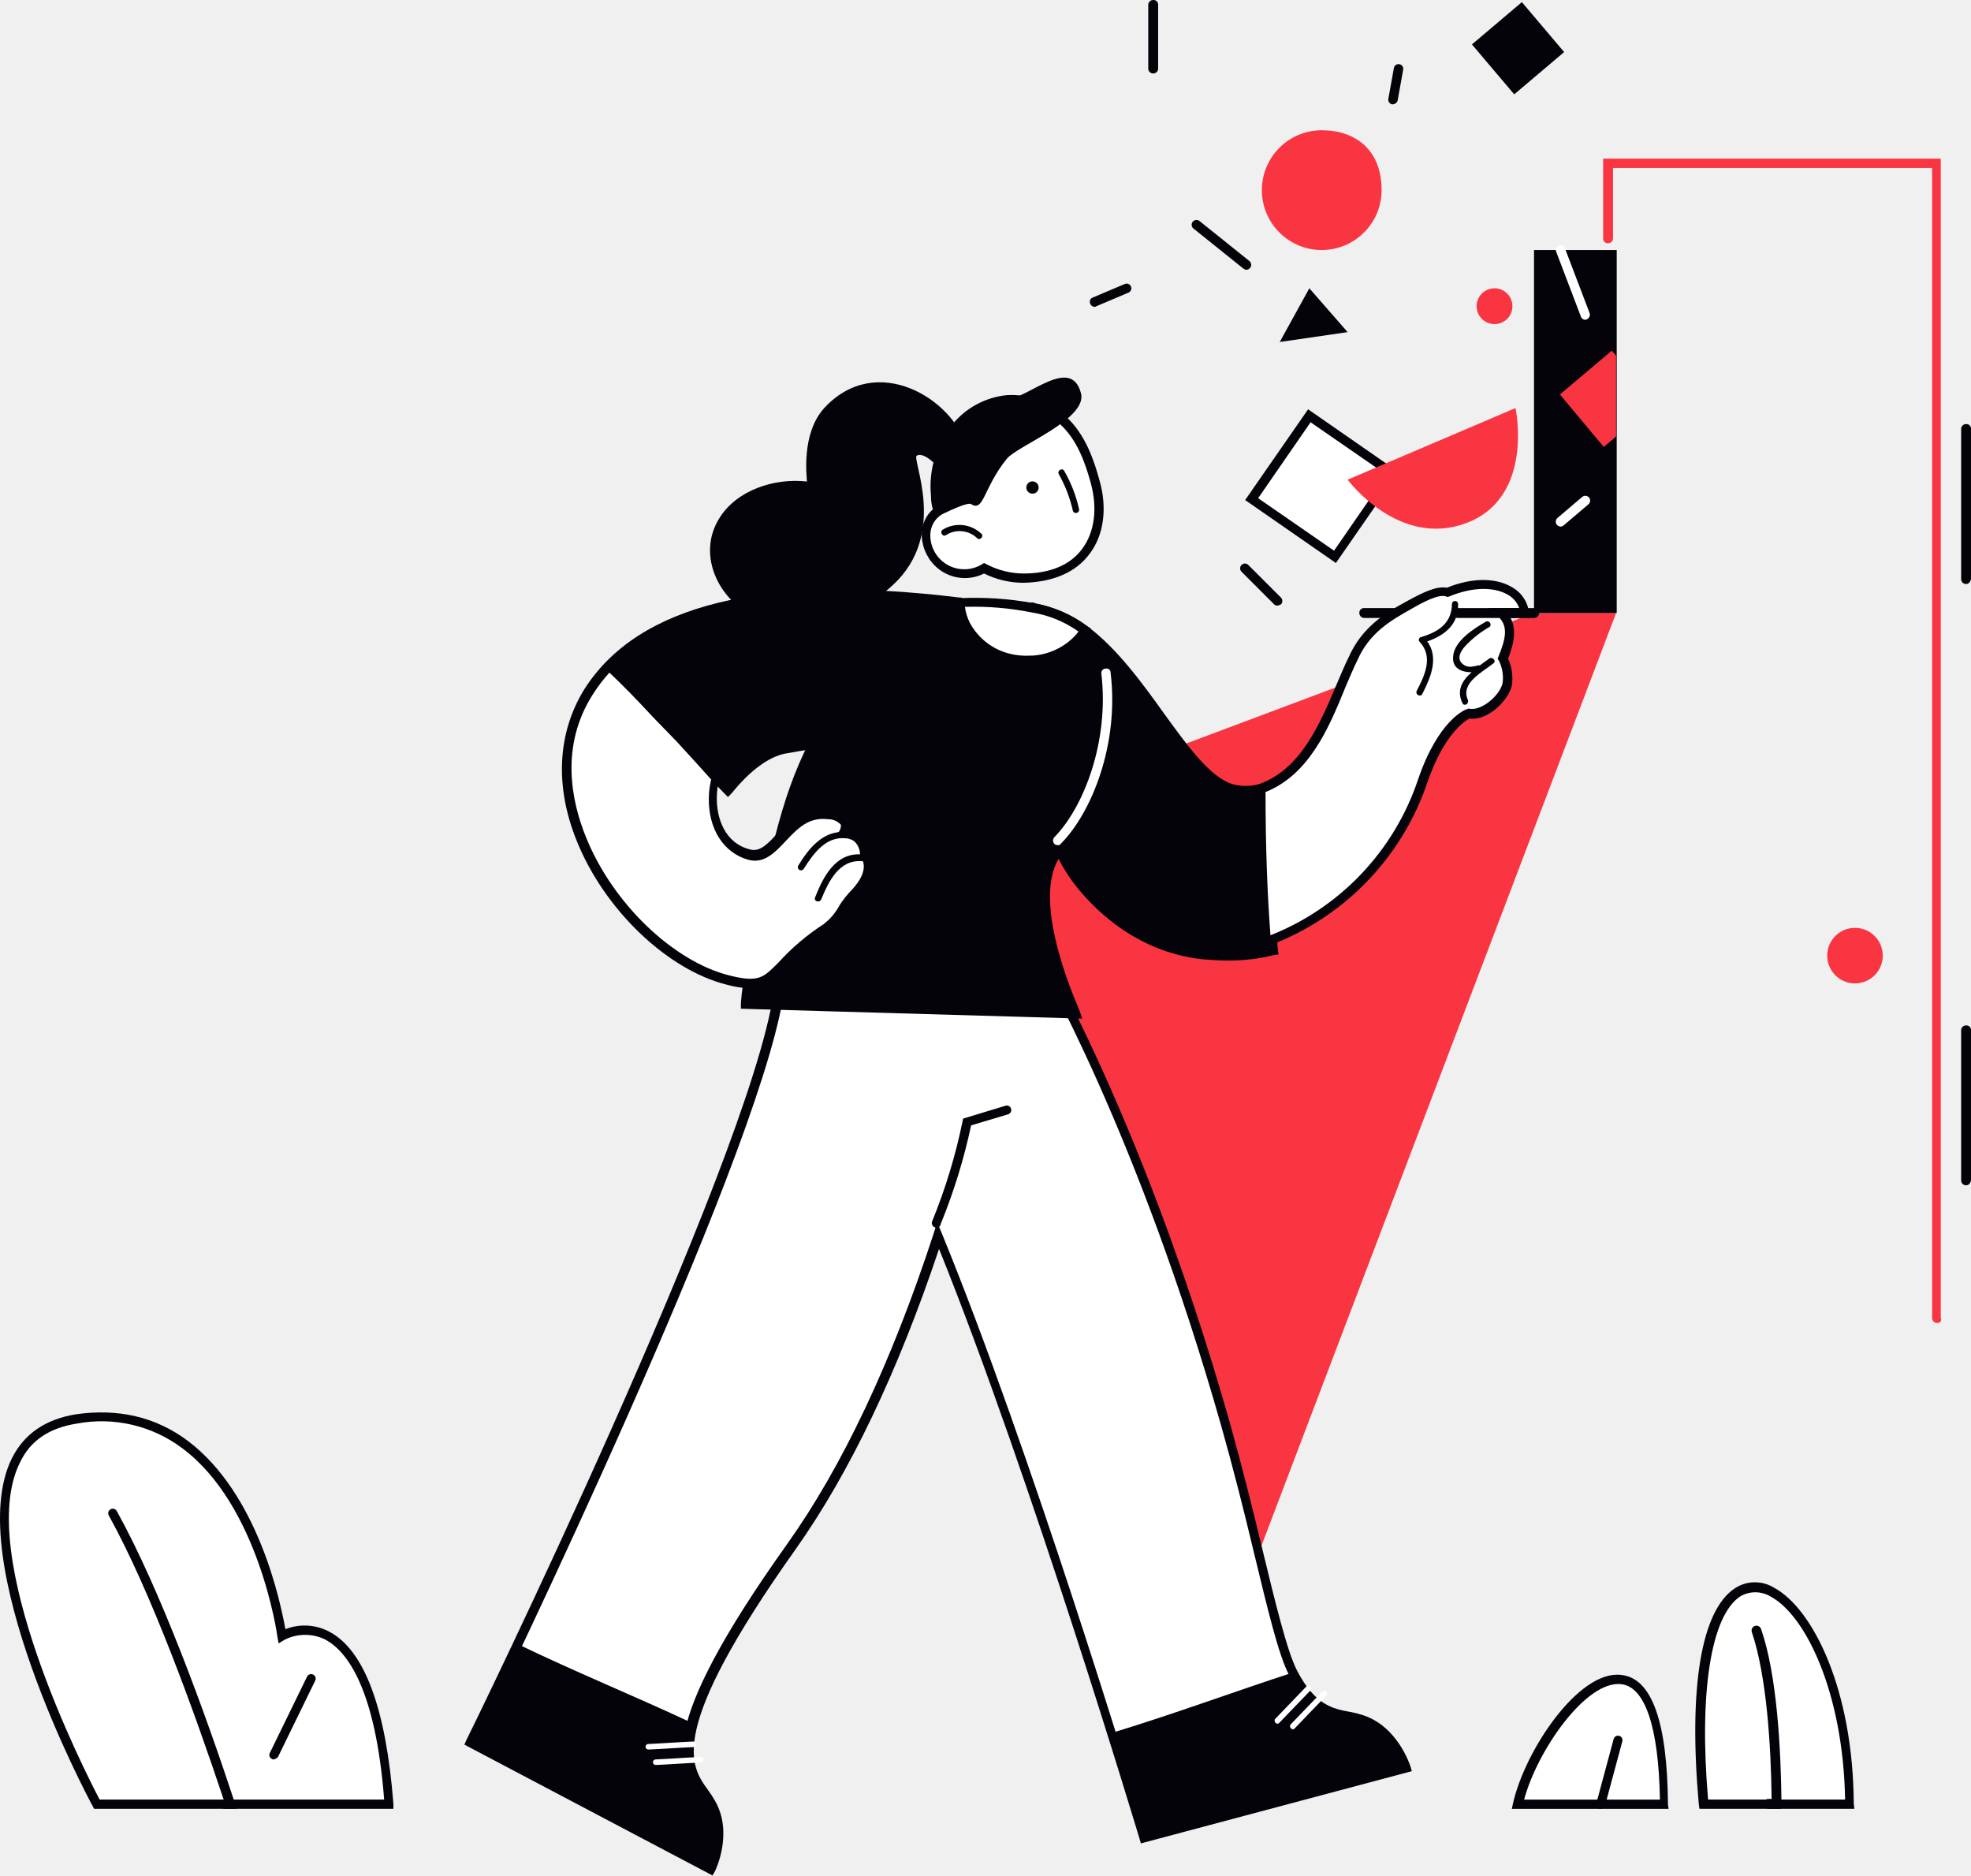
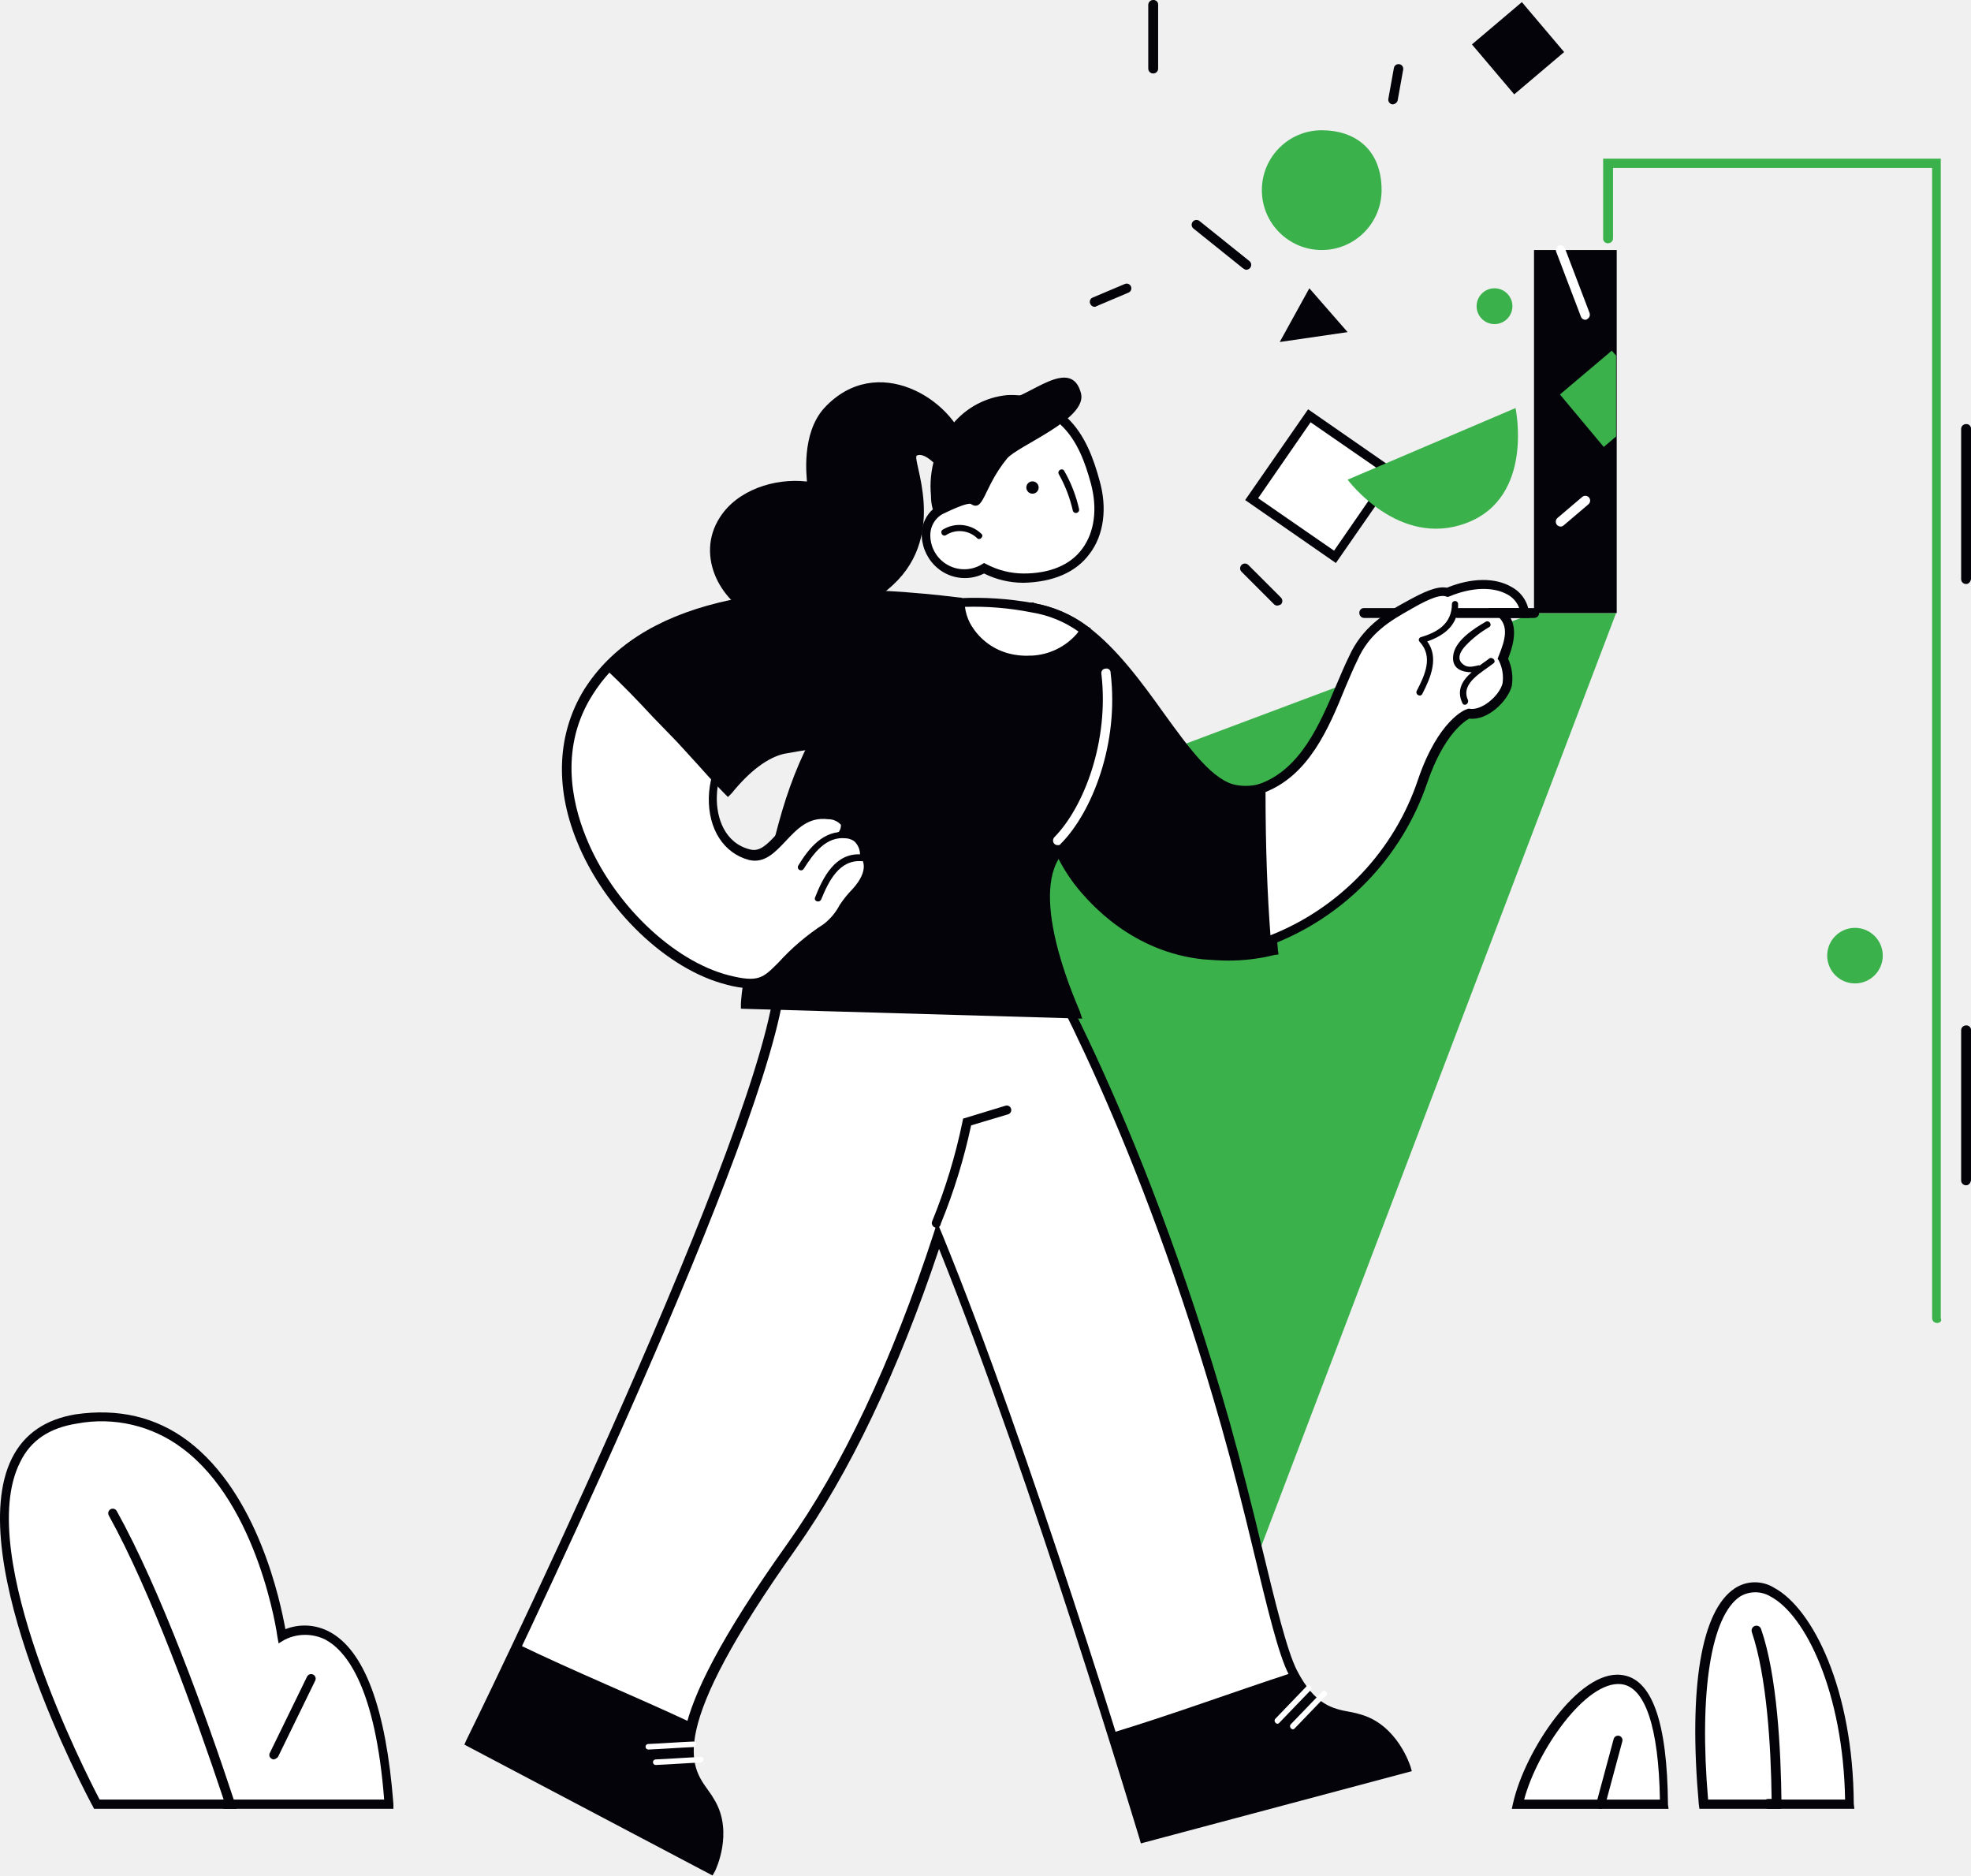
<svg xmlns="http://www.w3.org/2000/svg" width="302.489" height="287.768" viewBox="0 0 302.489 287.768">
  <g id="_78" data-name="78" transform="translate(-180.166 -125.015)">
-     <path id="Path_383" data-name="Path 383" d="M776.1,474.715,673.327,513.267l50.961,130.814L788.7,474.715Z" transform="translate(-360.511 -255.638)" fill="#f93542" />
+     <path id="Path_383" data-name="Path 383" d="M776.1,474.715,673.327,513.267l50.961,130.814L788.7,474.715Z" transform="translate(-360.511 -255.638)" fill="#3AB14B" />
    <path id="Path_384" data-name="Path 384" d="M241.58,992.546h-44.8s-29.648-55.13-3.126-59.108c26.523-4.073,31.543,33.343,31.543,33.343S239.117,958.445,241.58,992.546Z" transform="translate(-1.795 -590.748)" fill="#fff" />
    <path id="Path_385" data-name="Path 385" d="M240.543,991.545H194.6l-.189-.379c-.853-1.514-20.176-37.888-12.409-53.424,1.894-3.789,5.21-5.968,9.756-6.725,6.536-.947,12.314.379,17.24,4.073,10.8,8.146,14.209,24.724,14.967,28.89a8.071,8.071,0,0,1,6.725.379c5.4,2.84,8.715,11.746,9.851,26.427Zm-45.089-1.42h43.668c-1.326-17.05-5.683-22.734-9-24.534a6.984,6.984,0,0,0-6.252,0l-.947.568-.19-1.041c0-.191-2.841-20.177-14.587-28.892a20.579,20.579,0,0,0-16.2-3.789c-4.168.663-7.1,2.558-8.714,5.968C176.13,952.519,193.37,986.147,195.454,990.125Z" transform="translate(0 -588.989)" fill="#040309" />
    <path id="Path_386" data-name="Path 386" d="M1068.719,1101.938H1046.27C1049.016,1089.531,1068.434,1065.85,1068.719,1101.938Z" transform="translate(-633.14 -700.141)" fill="#fff" />
    <path id="Path_387" data-name="Path 387" d="M1066.807,1100.9H1042.75l.188-.853c1.8-8.05,10.041-20.461,16.577-19.7,4.737.473,7.1,7.2,7.2,19.891Zm-22.164-1.42h20.838c-.188-11.085-2.273-17.336-5.966-17.715C1054.114,1081.193,1046.631,1091.992,1044.644,1099.475Z" transform="translate(-630.567 -698.339)" fill="#040309" />
    <path id="Path_388" data-name="Path 388" d="M1173.3,1063.633h-22.449C1146.309,1011.726,1173.022,1027.545,1173.3,1063.633Z" transform="translate(-709.214 -661.836)" fill="#fff" />
    <path id="Path_389" data-name="Path 389" d="M1171.841,1062.4h-23.778l-.094-.664c-1.609-18,.379-29.744,5.5-33.152a5.6,5.6,0,0,1,6.063-.1c5.966,3.222,12.123,15.63,12.217,33.154Zm-22.449-1.42h21.026c-.282-16.389-6.06-28.323-11.461-31.166a4.532,4.532,0,0,0-4.64,0C1149.865,1032.751,1147.969,1044.4,1149.392,1060.981Z" transform="translate(-707.086 -659.844)" fill="#040309" />
    <path id="Path_390" data-name="Path 390" d="M1184.124,1080.583h-1.9a.748.748,0,0,1-.756-.758.7.7,0,0,1,.756-.759h.476c-.1-8.145-.759-18.85-3.031-25.574a.749.749,0,1,1,1.42-.473c2.461,7.1,3.031,18.471,3.125,26.712Z" transform="translate(-730.642 -678.026)" fill="#040309" />
    <path id="Path_391" data-name="Path 391" d="M1091.589,1126.408h-.191a.677.677,0,0,1-.474-.853l2.652-9.85a.69.69,0,1,1,1.326.379l-2.652,9.85A.711.711,0,0,1,1091.589,1126.408Z" transform="translate(-665.766 -723.851)" fill="#040309" />
    <path id="Path_392" data-name="Path 392" d="M261.635,1031.735h-1.8a.748.748,0,0,1-.758-.758.632.632,0,0,1,.568-.662c-4.547-13.64-11.177-31.922-17.619-43.574a.7.7,0,1,1,1.231-.663c6.631,11.935,13.545,30.879,18.092,44.71Z" transform="translate(-45.153 -629.178)" fill="#040309" />
    <path id="Path_393" data-name="Path 393" d="M334.507,1093.153a.349.349,0,0,1-.284-.094.657.657,0,0,1-.284-.947l5.684-11.652a.7.7,0,1,1,1.231.662l-5.684,11.652A1.209,1.209,0,0,1,334.507,1093.153Z" transform="translate(-112.342 -698.173)" fill="#040309" />
    <path id="Path_394" data-name="Path 394" d="M592,783.385s-1.8-5.872-6.915-7.483c-2.936-.947-6.82-.188-10.42-7.1-2.557-5.022-5.873-22.355-10.419-38.174-14.019-49.446-30.785-75.968-30.785-75.968l-10.988,10.135h-26.9C491.5,691.5,448.3,779.6,448.3,779.6l36.847,19.418s2.652-5.5,0-10.135-10.514-7.2,12.409-39.405c9.946-14.019,17.334-31.922,22.544-47.741,14.682,35.805,31.543,92.357,31.543,92.357Z" transform="translate(-196.014 -387.179)" fill="#fff" />
    <path id="Path_395" data-name="Path 395" d="M483.211,796.876,445.132,776.8l.284-.664c.474-.853,43.194-88.282,47.172-114.615l.095-.568h27.186l11.367-10.514.474.758c.189.284,16.956,27.186,30.88,76.157,1.8,6.441,3.5,13.167,4.926,19.133,2.084,8.621,3.884,16.01,5.4,18.947,2.747,5.3,5.494,5.872,8.146,6.345a13.928,13.928,0,0,1,1.895.473c5.4,1.705,7.294,7.674,7.388,7.956l.189.664-41.583,11.082-.189-.662c-.189-.57-16.482-55.035-30.785-90.557-6.346,18.945-13.735,34.385-21.976,46.035-19.987,28.132-16.2,33.248-13.451,37.038a15.431,15.431,0,0,1,1.042,1.609c2.842,4.925.095,10.609,0,10.8Zm-36.184-20.65,35.521,18.756c.568-1.514,1.705-5.493-.284-8.809a13.592,13.592,0,0,0-1.042-1.42c-3.221-4.357-7.2-9.758,13.451-38.744,8.431-11.839,16.009-27.848,22.449-47.55l.568-1.8.758,1.8c13.64,33.343,29.459,85.347,31.353,91.786l38.836-10.418c-.663-1.517-2.463-5.116-6.157-6.254a11.426,11.426,0,0,0-1.705-.379c-2.652-.473-6.062-1.135-9.093-7.1-1.61-3.031-3.315-10.229-5.494-19.229-1.421-5.967-3.126-12.692-4.925-19.039-12.6-44.331-27.47-70.474-30.217-75.116l-10.514,9.662H494.009C489.557,688.419,450.815,768.365,447.026,776.227Z" transform="translate(-193.695 -384.093)" fill="#040309" />
    <path id="Path_396" data-name="Path 396" d="M842.4,1079.01c-9.283,3.031-18.471,6.442-27.849,9.283,3.031,9.756,4.926,16.009,4.926,16.009l40.257-10.8s-1.8-5.872-6.915-7.483C849.88,1085.261,846,1086.02,842.4,1079.01Z" transform="translate(-463.746 -697.391)" fill="#040309" />
    <path id="Path_397" data-name="Path 397" d="M912.358,1086.318c-1.61,1.705-3.22,3.317-4.831,5.022-.379.379.189,1.041.568.662,1.61-1.705,3.221-3.314,4.831-5.019C913.305,1086.509,912.737,1085.844,912.358,1086.318Z" transform="translate(-531.625 -702.614)" fill="#fff" />
    <path id="Path_398" data-name="Path 398" d="M921.163,1089.622c-1.61,1.705-3.221,3.314-4.831,5.019-.379.379.19,1.044.568.664,1.61-1.705,3.22-3.317,4.831-5.022C922.205,1089.9,921.542,1089.242,921.163,1089.622Z" transform="translate(-538.062 -705.065)" fill="#fff" />
    <path id="Path_399" data-name="Path 399" d="M482.4,1074.936c-8.9-4.169-18-7.862-26.807-12.126-4.357,9.188-7.294,15.157-7.294,15.157l36.847,19.418s2.652-5.5,0-10.135C483.73,1084.5,480.414,1082.513,482.4,1074.936Z" transform="translate(-196.014 -685.548)" fill="#040309" />
    <path id="Path_400" data-name="Path 400" d="M555.83,1118.46c-2.273.094-4.641.282-6.915.377a.426.426,0,0,0,0,.853c2.273-.094,4.641-.282,6.915-.377A.426.426,0,0,0,555.83,1118.46Z" transform="translate(-269.252 -726.23)" fill="#fff" />
    <path id="Path_401" data-name="Path 401" d="M560.06,1127.24c-2.273.094-4.642.285-6.915.379a.426.426,0,0,0,0,.853c2.273-.094,4.642-.285,6.915-.379C560.629,1128,560.629,1127.146,560.06,1127.24Z" transform="translate(-272.344 -732.643)" fill="#fff" />
    <path id="Path_402" data-name="Path 402" d="M712.526,774.421a.348.348,0,0,1-.284-.095.692.692,0,0,1-.379-.947,86.474,86.474,0,0,0,4.642-15.251l.095-.474,6.536-1.989a.69.69,0,0,1,.379,1.326l-5.684,1.7a89.026,89.026,0,0,1-4.641,15.061C713.094,774.232,712.81,774.421,712.526,774.421Z" transform="translate(-388.627 -461.001)" fill="#040309" />
    <path id="Path_403" data-name="Path 403" d="M729.852,356.331a11.321,11.321,0,0,0-8.62-3.221c-6.82.568-11.745,7.2-10.988,14.777v.095a18.979,18.979,0,0,0,.379,2.273c-2.652,1.894-2.178,5.873-.095,7.862a5.833,5.833,0,0,0,7.1.947,12.417,12.417,0,0,0,6.063,1.421c9.662-.095,13.166-7.2,10.988-14.777C733.83,362.3,732.5,358.7,729.852,356.331Z" transform="translate(-386.44 -166.715)" fill="#fff" />
    <path id="Path_404" data-name="Path 404" d="M721.588,379.081a13.472,13.472,0,0,1-5.968-1.421,6.518,6.518,0,0,1-7.578-1.231,6.849,6.849,0,0,1-1.989-5.115,5.177,5.177,0,0,1,1.705-3.5,7.074,7.074,0,0,1-.284-1.894v-.189a15.1,15.1,0,0,1,3.315-10.988,12.392,12.392,0,0,1,8.336-4.452,12.181,12.181,0,0,1,9.188,3.41c2.842,2.652,4.168,6.536,5.02,9.662,1.231,4.263.663,8.43-1.516,11.272-2.084,2.841-5.589,4.357-10.23,4.452Zm-5.968-3.031.379.189a12.318,12.318,0,0,0,5.684,1.421c4.073,0,7.2-1.326,9-3.789,1.894-2.557,2.368-6.157,1.326-10.041-.852-3.126-2.084-6.631-4.642-9a10.3,10.3,0,0,0-8.146-3.031,11.079,11.079,0,0,0-7.389,3.978A13.848,13.848,0,0,0,708.8,365.82v.095a19.531,19.531,0,0,0,.379,2.084l.095.474-.379.284a3.72,3.72,0,0,0-1.516,2.747,5.21,5.21,0,0,0,7.767,4.831Z" transform="translate(-384.429 -164.648)" fill="#040309" />
    <path id="Path_405" data-name="Path 405" d="M767.594,400.828a.947.947,0,1,0-1.188.618A.947.947,0,0,0,767.594,400.828Z" transform="translate(-428.069 -200.724)" fill="#040309" />
    <path id="Path_406" data-name="Path 406" d="M787.226,398.887a21.01,21.01,0,0,0-2.273-5.873c-.284-.568-1.137-.095-.852.473a20.751,20.751,0,0,1,2.178,5.684A.5.5,0,0,0,787.226,398.887Z" transform="translate(-441.447 -195.726)" fill="#040309" />
    <path id="Path_407" data-name="Path 407" d="M723.433,425.831a4.87,4.87,0,0,0-5.968-.663c-.474.284-.095,1.137.473.853a3.871,3.871,0,0,1,4.831.473C723.149,426.873,723.812,426.21,723.433,425.831Z" transform="translate(-392.62 -218.881)" fill="#040309" />
    <path id="Path_408" data-name="Path 408" d="M717.806,359.778c2.084,1.421,1.894-2.368,5.589-6.915,1.61-1.989,12.409-6.062,11.367-10.04-1.516-5.778-8.052.663-11.272.947a13.171,13.171,0,0,0-10.7,17.9C712.786,361.767,716.669,359.683,717.806,359.778Z" transform="translate(-388.698 -157.469)" fill="#040309" />
    <path id="Path_409" data-name="Path 409" d="M620.892,356.8c1.61-2.084,1.421-2.463,3.694-3.883-1.989-7.2-13.735-14.587-21.786-5.873-3.6,3.978-2.652,10.7-2.652,11.272-5.02-.568-10.7,1.326-13.356,5.494-3.884,5.968.189,13.545,6.441,15.724,6.915,2.368,14.872-.474,20.176-5.4,8.43-7.862,2.747-19.323,3.6-19.8C618.145,353.772,620.04,355.761,620.892,356.8Z" transform="translate(-296.141 -159.419)" fill="#040309" />
    <path id="Path_410" data-name="Path 410" d="M961.354,473.408h-4.831a.747.747,0,0,1-.758-.758.7.7,0,0,1,.758-.758h4.831a.758.758,0,0,1,0,1.515Z" transform="translate(-566.98 -253.575)" fill="#040309" />
    <path id="Path_411" data-name="Path 411" d="M804.411,499.391a9.144,9.144,0,0,1-3.6.189c-7.294-1.042-13.735-17.334-23.4-24.533a19.909,19.909,0,0,0-8.051-3.5s-.095,3.22,0,8.146c.095,8.336,5.02,15.251,3.315,25.291-.663,3.694,7.578,18.282,23.018,19.892a33.2,33.2,0,0,0,10.7-.568C806.021,521.461,805.074,504.222,804.411,499.391Z" transform="translate(-430.685 -253.319)" fill="#040309" />
    <path id="Path_412" data-name="Path 412" d="M797.231,523.662c-1.231,0-2.463-.095-3.789-.189-10.8-1.137-17.334-8.43-19.7-11.461-2.652-3.5-4.263-7.294-3.884-9.188,1.042-5.778-.284-10.514-1.515-15.156a42.9,42.9,0,0,1-1.8-9.946c-.095-4.831,0-8.052,0-8.146v-.852l.852.095a19.158,19.158,0,0,1,8.336,3.6c4.452,3.315,8.336,8.62,11.651,13.261,3.978,5.494,7.673,10.609,11.367,11.083a7.777,7.777,0,0,0,3.315-.189l.758-.19.095.758c.474,3.22,1.042,11.935,1.516,18.281.189,3.126.379,5.684.474,6.631l.095.663-.663.095A29.185,29.185,0,0,1,797.231,523.662Zm-29.269-53.329v7.2a41.41,41.41,0,0,0,1.705,9.567c1.231,4.736,2.557,9.662,1.515,15.819-.189,1.326.947,4.547,3.6,8.146,2.179,2.936,8.431,9.851,18.755,10.893a34.147,34.147,0,0,0,9.851-.379c-.095-1.231-.284-3.41-.379-5.968-.379-5.873-.947-13.83-1.421-17.429a8.141,8.141,0,0,1-3.031,0c-4.357-.568-8.051-5.778-12.314-11.745-3.5-4.831-7.1-9.757-11.367-12.977A19.025,19.025,0,0,0,767.962,470.333Z" transform="translate(-428.622 -251.258)" fill="#040309" />
    <path id="Path_413" data-name="Path 413" d="M936.527,462.867h3.7c-.473-3.884-5.589-5.778-11.84-3.126-1.326-.474-3.7.758-6.063,1.989-3.315,1.8-6.536,3.884-8.43,8.146-3.315,7.01-5.873,16.955-14.114,19.987,0,7.578.19,15.913.853,23.4a39.678,39.678,0,0,0,23.87-24.628c3.126-9,7.1-10.419,7.1-10.419,2.37.474,5.4-2.273,5.969-4.452a6.178,6.178,0,0,0-.664-3.978C937.571,467.982,938.9,464.951,936.527,462.867Z" transform="translate(-526.049 -243.79)" fill="#fff" />
    <path id="Path_414" data-name="Path 414" d="M897.9,512.275l-.095-.947c-.568-6.536-.853-14.4-.853-23.492v-.473l.474-.19c6.347-2.273,9.283-9.188,11.84-15.251.663-1.515,1.231-2.936,1.894-4.263,1.989-4.452,5.4-6.631,8.715-8.43,2.747-1.516,4.736-2.463,6.346-2.179,3.7-1.515,7.389-1.61,9.947-.095a5.13,5.13,0,0,1,2.652,3.978l.094.758H935.98c1.138,2.084.191,4.736-.377,6.252a7.355,7.355,0,0,1,.568,4.168c-.568,2.273-3.693,5.4-6.536,5.02-.662.379-3.884,2.368-6.441,9.851a40.6,40.6,0,0,1-24.344,25.007Zm.474-23.871c0,8.431.284,15.819.758,21.976a39.005,39.005,0,0,0,22.639-23.87c3.125-9.188,7.294-10.8,7.483-10.8l.191-.095h.188c1.894.379,4.643-1.989,5.116-3.884a5.876,5.876,0,0,0-.57-3.5l-.188-.284.188-.474c.95-2.368,1.611-4.547-.188-6.062l-1.42-1.231h4.737a3.861,3.861,0,0,0-1.8-2.084c-2.179-1.231-5.492-1.137-8.9.284l-.285.095-.283-.095c-1.138-.379-3.6.947-5.4,1.989-3.221,1.8-6.347,3.694-8.146,7.767-.663,1.326-1.231,2.747-1.894,4.262C908.038,478.743,905.007,485.753,898.376,488.4Z" transform="translate(-523.988 -241.859)" fill="#040309" />
    <path id="Path_415" data-name="Path 415" d="M1014.742,485.172c-.474.379-.947.663-1.42,1.042-.1,0-.191-.095-.285,0-.853.189-1.611.379-2.273-.19-1.138-.852-.285-2.178.474-2.936a15.962,15.962,0,0,1,3.5-2.747c.568-.284.094-1.137-.474-.853-1.8,1.042-4.831,2.936-5.022,5.3-.188,1.894,1.326,2.463,2.843,2.463-1.42,1.231-2.37,2.747-1.42,4.736.283.568,1.041.095.853-.474-1.232-2.652,2.367-4.357,3.978-5.683C1015.877,485.456,1015.215,484.793,1014.742,485.172Z" transform="translate(-606.064 -259.086)" fill="#040309" />
    <path id="Path_416" data-name="Path 416" d="M1021.442,473.408H1009.7a.747.747,0,0,1-.758-.758.7.7,0,0,1,.758-.758h11.744a.758.758,0,1,1,0,1.515Z" transform="translate(-605.851 -253.575)" fill="#040309" />
    <path id="Path_417" data-name="Path 417" d="M994.709,468.267a.476.476,0,0,0-.947,0c0,3.031-2.179,4.357-4.736,5.115a.43.43,0,0,0-.189.758c2.084,2.273.758,5.115-.474,7.483-.284.568.568,1.042.853.474,1.326-2.557,2.558-5.589.758-8.052C992.721,473.1,994.806,471.393,994.709,468.267Z" transform="translate(-590.768 -250.613)" fill="#040309" />
    <path id="Path_418" data-name="Path 418" d="M649.76,471.542c-21.123,2.368-32.585,12.125-38.363,33.343-5.4,20.081-5.683,27.47-5.683,27.47l50.488,1.421s-7.767-16.577-3.22-24.06C657.623,502.232,672.3,480.825,649.76,471.542Z" transform="translate(-311.084 -253.319)" fill="#040309" />
    <path id="Path_419" data-name="Path 419" d="M655.277,532.566l-52.382-1.516v-.758c0-.284.379-7.768,5.778-27.659,5.778-21.313,17.429-31.448,38.932-33.911h.189l.19.095c6.346,2.557,10.325,6.347,11.935,11.177,3.126,9.567-3.789,20.744-7.483,26.807-.284.474-.568.852-.758,1.231-4.357,7.1,3.22,23.207,3.22,23.4ZM604.41,529.63l48.688,1.421c-1.61-3.789-6.82-16.956-2.747-23.681a8.638,8.638,0,0,1,.758-1.231c3.6-5.778,10.325-16.671,7.388-25.575-1.421-4.358-5.115-7.862-10.893-10.325-21.029,2.463-31.922,11.935-37.51,32.869C605.642,519.4,604.6,527.357,604.41,529.63Z" transform="translate(-309.024 -251.258)" fill="#040309" />
    <path id="Path_420" data-name="Path 420" d="M781.684,533.449a.724.724,0,0,1-.474-.189.744.744,0,0,1,0-1.042c4.547-4.642,8.431-14.777,7.2-25.1a.671.671,0,0,1,.663-.758.625.625,0,0,1,.758.663c1.326,10.8-2.842,21.408-7.673,26.239C782.063,533.449,781.873,533.449,781.684,533.449Z" transform="translate(-439.22 -278.756)" fill="#fff" />
    <path id="Path_421" data-name="Path 421" d="M563.909,465.194c-18.66-2.368-46.225-3.315-57.023,13.735-10.7,17.05,6.63,40.542,21.407,44.141,7.862,1.894,5.589-1.61,14.967-8.052,2.463-1.61,2.747-4.168,4.452-5.3,2.463-1.705,2.652-3.126,1.516-4.452,0,0,.568-5.02-3.5-4.547,0,0,1.989-2.557-2.273-3.126-6.252-.853-7.767,7.294-11.935,6.252-8.336-2.178-7.1-17.334,1.705-19.229s24.628-2.273,24.628-2.273l12.03-12.788Z" transform="translate(-236.411 -247.727)" fill="#fff" />
    <path id="Path_422" data-name="Path 422" d="M529.668,522.564a15.294,15.294,0,0,1-3.6-.568c-9.093-2.273-18.755-11.461-23.018-22.07-3.41-8.43-2.936-16.577,1.137-23.207,8.241-13.072,27.659-17.808,57.686-14.114h.19l6.915,5.02-12.788,13.64h-.284c-.189,0-15.819.379-24.533,2.178-4.547.947-6.725,5.683-6.82,9.662-.095,3.315,1.231,7.2,5.115,8.146,1.421.379,2.557-.663,4.168-2.463,1.8-1.894,4.073-4.357,7.767-3.884,1.705.189,2.747.852,3.126,1.8a2.173,2.173,0,0,1,.095,1.326,3.036,3.036,0,0,1,1.895.947,5.543,5.543,0,0,1,1.231,4.168,2.9,2.9,0,0,1,.663,2.084c-.095,1.042-.947,2.084-2.463,3.126a5.536,5.536,0,0,0-1.516,1.989,9.194,9.194,0,0,1-2.842,3.315,38.618,38.618,0,0,0-6.631,5.684C533.173,521.427,532.131,522.564,529.668,522.564Zm13.924-59.771c-19.134,0-31.922,4.926-38.079,14.682-5.02,7.862-3.315,16.293-1.042,21.881,4.073,10.135,13.356,19.039,21.976,21.218,4.547,1.137,5.21.379,7.578-1.989a35.013,35.013,0,0,1,6.915-5.873,8.877,8.877,0,0,0,2.463-2.936,16.181,16.181,0,0,1,1.989-2.463c2.652-2.936,1.516-4.547,1.231-4.831a.57.57,0,0,1-.095-.379,2.786,2.786,0,0,0-.758-1.989c-.758-.852-3.5-.758-3.5-.758l1.042-.852a1.7,1.7,0,0,0,.284-1.042,2.6,2.6,0,0,0-1.989-.852c-3.031-.379-4.736,1.515-6.536,3.41-1.61,1.705-3.221,3.41-5.589,2.842-3.884-1.042-6.252-4.736-6.157-9.567.095-4.547,2.652-9.946,7.957-11.083,8.146-1.705,22.26-2.178,24.534-2.273l11.272-12.03-5.3-3.883A164.244,164.244,0,0,0,543.592,462.793Z" transform="translate(-234.376 -245.896)" fill="#040309" />
    <path id="Path_423" data-name="Path 423" d="M581.944,465.293c-16.956-2.084-41.394-3.126-53.708,9.662,3.6,3.41,6.82,7.009,10.325,10.609,1.989,2.084,5.778,6.536,7.862,8.525,1.8-2.273,5.02-5.589,8.525-6.347a118.993,118.993,0,0,1,19.418-2.084l13.83-16.008Z" transform="translate(-254.446 -247.827)" fill="#040309" />
    <path id="Path_424" data-name="Path 424" d="M543.244,493.6l-.568-.568c-1.137-1.137-2.842-3.031-4.452-4.831-1.326-1.421-2.558-2.841-3.41-3.694-1.042-1.042-2.084-2.178-3.126-3.22-2.273-2.463-4.736-5.02-7.2-7.294l-.473-.473.473-.474c9.662-9.946,27.47-13.167,54.371-9.851h.19l6.82,5.02-14.493,16.766h-.284a121.242,121.242,0,0,0-19.229,1.989c-2.463.568-5.21,2.558-8.052,6.063ZM526.1,473.422c2.273,2.273,4.547,4.641,6.725,6.915,1.042,1.042,2.084,2.179,3.126,3.221.852.947,2.084,2.273,3.41,3.789s2.747,3.126,3.884,4.263c2.936-3.41,5.778-5.4,8.43-5.968a124.144,124.144,0,0,1,19.229-2.084L583.975,468.4l-5.3-3.884C553.1,461.3,535.476,464.328,526.1,473.422Z" transform="translate(-251.361 -246.295)" fill="#040309" />
    <path id="Path_425" data-name="Path 425" d="M642.865,599.632c-3.5-.379-5.778,2.463-7.388,5.115a.488.488,0,1,0,.852.474c1.516-2.368,3.41-5.02,6.536-4.642C643.433,600.674,643.433,599.727,642.865,599.632Z" transform="translate(-332.796 -346.93)" fill="#040309" />
    <path id="Path_426" data-name="Path 426" d="M652.187,612.366c-3.978-.284-5.873,3.5-7.1,6.631-.19.568.663.852.947.284,1.137-2.747,2.747-6.157,6.252-5.873C652.755,613.408,652.755,612.461,652.187,612.366Z" transform="translate(-339.844 -356.253)" fill="#040309" />
    <path id="Path_427" data-name="Path 427" d="M747.146,472.828c0,.095-.095.095-.095.19l-.568.852a9.9,9.9,0,0,1-7.294,3.6h-.379a11.66,11.66,0,0,1-3.694-.379,10.131,10.131,0,0,1-6.252-5.02,8.765,8.765,0,0,1-.947-3.5,48.26,48.26,0,0,1,11.177.758A17.638,17.638,0,0,1,747.146,472.828Z" transform="translate(-400.417 -251.101)" fill="#fff" />
    <path id="Path_428" data-name="Path 428" d="M735.99,476.428a12.034,12.034,0,0,1-3.221-.474,10.314,10.314,0,0,1-7.673-9.188V466.1h.663a49.906,49.906,0,0,1,11.367.758,19.159,19.159,0,0,1,8.336,3.6l.474.284-.189.474a.33.33,0,0,1-.095.189,8.177,8.177,0,0,1-.663.947,11.054,11.054,0,0,1-7.862,3.884h-.379A1.138,1.138,0,0,1,735.99,476.428Zm-9.378-9a7.444,7.444,0,0,0,.758,2.463,9.535,9.535,0,0,0,5.778,4.641,10.776,10.776,0,0,0,3.5.379h.284a9.8,9.8,0,0,0,6.82-3.315c.095-.095.19-.284.284-.379a17.074,17.074,0,0,0-7.2-2.936A45.249,45.249,0,0,0,726.612,467.43Z" transform="translate(-398.356 -249.301)" fill="#040309" />
-     <path id="Path_429" data-name="Path 429" d="M1146.113,394.166a.747.747,0,0,1-.756-.758V216.939h-48.973v10.8a.748.748,0,0,1-.759.758.7.7,0,0,1-.756-.758V215.518h51.813V393.409C1146.871,393.882,1146.587,394.166,1146.113,394.166Z" transform="translate(-668.668 -66.16)" fill="#f93542" />
-     <path id="Path_430" data-name="Path 430" d="M1226.963,662.831a4.263,4.263,0,1,0-4.263-4.263A4.264,4.264,0,0,0,1226.963,662.831Z" transform="translate(-762.114 -386.923)" fill="#f93542" />
+     <path id="Path_429" data-name="Path 429" d="M1146.113,394.166a.747.747,0,0,1-.756-.758V216.939h-48.973v10.8a.748.748,0,0,1-.759.758.7.7,0,0,1-.756-.758V215.518h51.813V393.409C1146.871,393.882,1146.587,394.166,1146.113,394.166Z" transform="translate(-668.668 -66.16)" fill="#3AB14B" />
+     <path id="Path_430" data-name="Path 430" d="M1226.963,662.831a4.263,4.263,0,1,0-4.263-4.263A4.264,4.264,0,0,0,1226.963,662.831Z" transform="translate(-762.114 -386.923)" fill="#3AB14B" />
    <path id="Path_431" data-name="Path 431" d="M1299.879,391.48a.747.747,0,0,1-.758-.758V367.7a.748.748,0,0,1,.758-.758.7.7,0,0,1,.756.758v23.018C1300.54,391.2,1300.258,391.48,1299.879,391.48Z" transform="translate(-817.979 -176.857)" fill="#040309" />
    <path id="Path_432" data-name="Path 432" d="M1299.879,734.485a.747.747,0,0,1-.758-.758V710.71a.748.748,0,0,1,.758-.758.7.7,0,0,1,.756.758v23.018C1300.54,734.2,1300.258,734.485,1299.879,734.485Z" transform="translate(-817.979 -427.601)" fill="#040309" />
    <path id="Path_433" data-name="Path 433" d="M915.687,371.063l-12.773-8.842-8.842,12.772,12.772,8.842Z" transform="translate(-521.88 -173.403)" fill="#fff" />
    <path id="Path_434" data-name="Path 434" d="M904.531,382.085l-13.925-9.662,9.662-13.924,13.924,9.662ZM892.6,372.139l11.651,8.052L912.3,368.54l-11.651-8.052Z" transform="translate(-519.347 -170.682)" fill="#040309" />
    <path id="Path_435" data-name="Path 435" d="M1068.113,267.639H1055.42v55.7h12.693Z" transform="translate(-639.829 -104.261)" fill="#040309" />
-     <path id="Path_436" data-name="Path 436" d="M1078.828,325.8V338.21l-1.894,1.61-6.724-8.052,7.956-6.725Z" transform="translate(-650.641 -146.225)" fill="#f93542" />
-     <path id="Path_437" data-name="Path 437" d="M949.069,368.778l25.766-10.988s2.935,13.64-7.483,17.619S949.069,368.778,949.069,368.778Z" transform="translate(-562.084 -170.163)" fill="#f93542" />
-     <path id="Path_438" data-name="Path 438" d="M1025.416,294.965a2.747,2.747,0,1,0-2.746-2.747A2.746,2.746,0,0,0,1025.416,294.965Z" transform="translate(-615.888 -120.221)" fill="#f93542" />
-     <path id="Path_439" data-name="Path 439" d="M918.5,208.506a9.188,9.188,0,1,1-9.188-9.188C914.422,199.318,918.5,202.254,918.5,208.506Z" transform="translate(-526.301 -54.317)" fill="#f93542" />
+     <path id="Path_436" data-name="Path 436" d="M1078.828,325.8V338.21l-1.894,1.61-6.724-8.052,7.956-6.725Z" transform="translate(-650.641 -146.225)" fill="#3AB14B" />
+     <path id="Path_437" data-name="Path 437" d="M949.069,368.778l25.766-10.988s2.935,13.64-7.483,17.619S949.069,368.778,949.069,368.778Z" transform="translate(-562.084 -170.163)" fill="#3AB14B" />
+     <path id="Path_438" data-name="Path 438" d="M1025.416,294.965a2.747,2.747,0,1,0-2.746-2.747A2.746,2.746,0,0,0,1025.416,294.965Z" transform="translate(-615.888 -120.221)" fill="#3AB14B" />
+     <path id="Path_439" data-name="Path 439" d="M918.5,208.506a9.188,9.188,0,1,1-9.188-9.188C914.422,199.318,918.5,202.254,918.5,208.506Z" transform="translate(-526.301 -54.317)" fill="#3AB14B" />
    <path id="Path_440" data-name="Path 440" d="M1034.151,133.888l-6.488-7.662L1020,132.715l6.49,7.662Z" transform="translate(-613.936 -0.885)" fill="#040309" />
    <path id="Path_441" data-name="Path 441" d="M910.332,297.712l4.547-8.241,5.873,6.725Z" transform="translate(-533.767 -120.221)" fill="#040309" />
    <path id="Path_442" data-name="Path 442" d="M868.452,258.105c-.189,0-.284-.095-.474-.19l-7.673-6.157a.74.74,0,0,1,.947-1.137l7.673,6.157a.743.743,0,0,1,.095,1.042A.818.818,0,0,1,868.452,258.105Z" transform="translate(-497.001 -91.696)" fill="#040309" />
    <path id="Path_443" data-name="Path 443" d="M972.922,167.747h-.095a.738.738,0,0,1-.568-.853l.853-4.736a.724.724,0,0,1,1.421.284l-.852,4.736A.825.825,0,0,1,972.922,167.747Z" transform="translate(-579.023 -26.724)" fill="#040309" />
    <path id="Path_444" data-name="Path 444" d="M1072.459,276.447a.709.709,0,0,1-.662-.474l-3.79-9.946a.721.721,0,1,1,1.326-.568l3.79,9.946a.776.776,0,0,1-.379.947A.35.35,0,0,1,1072.459,276.447Z" transform="translate(-649.006 -102.366)" fill="#fff" />
    <path id="Path_445" data-name="Path 445" d="M1068.557,412.581a.822.822,0,0,1-.57-.284.751.751,0,0,1,.1-1.042l3.787-3.221a.74.74,0,1,1,.947,1.137l-3.787,3.221A.73.73,0,0,1,1068.557,412.581Z" transform="translate(-648.891 -206.767)" fill="#fff" />
    <path id="Path_446" data-name="Path 446" d="M893.411,452.915a.724.724,0,0,1-.474-.189l-5.021-5.021a.737.737,0,0,1,1.042-1.042l5.02,5.02a.744.744,0,0,1,0,1.042A1.349,1.349,0,0,1,893.411,452.915Z" transform="translate(-517.225 -234.976)" fill="#040309" />
    <path id="Path_447" data-name="Path 447" d="M802.677,290.312a.712.712,0,0,1-.663-.474.692.692,0,0,1,.379-.947l4.926-2.084a.721.721,0,0,1,.568,1.326l-4.926,2.084A.347.347,0,0,1,802.677,290.312Z" transform="translate(-454.529 -118.219)" fill="#040309" />
    <path id="Path_448" data-name="Path 448" d="M836.077,136.287a.747.747,0,0,1-.758-.758v-9.756a.747.747,0,0,1,.758-.758.7.7,0,0,1,.758.758v9.756A.747.747,0,0,1,836.077,136.287Z" transform="translate(-478.93 0)" fill="#040309" />
  </g>
</svg>
